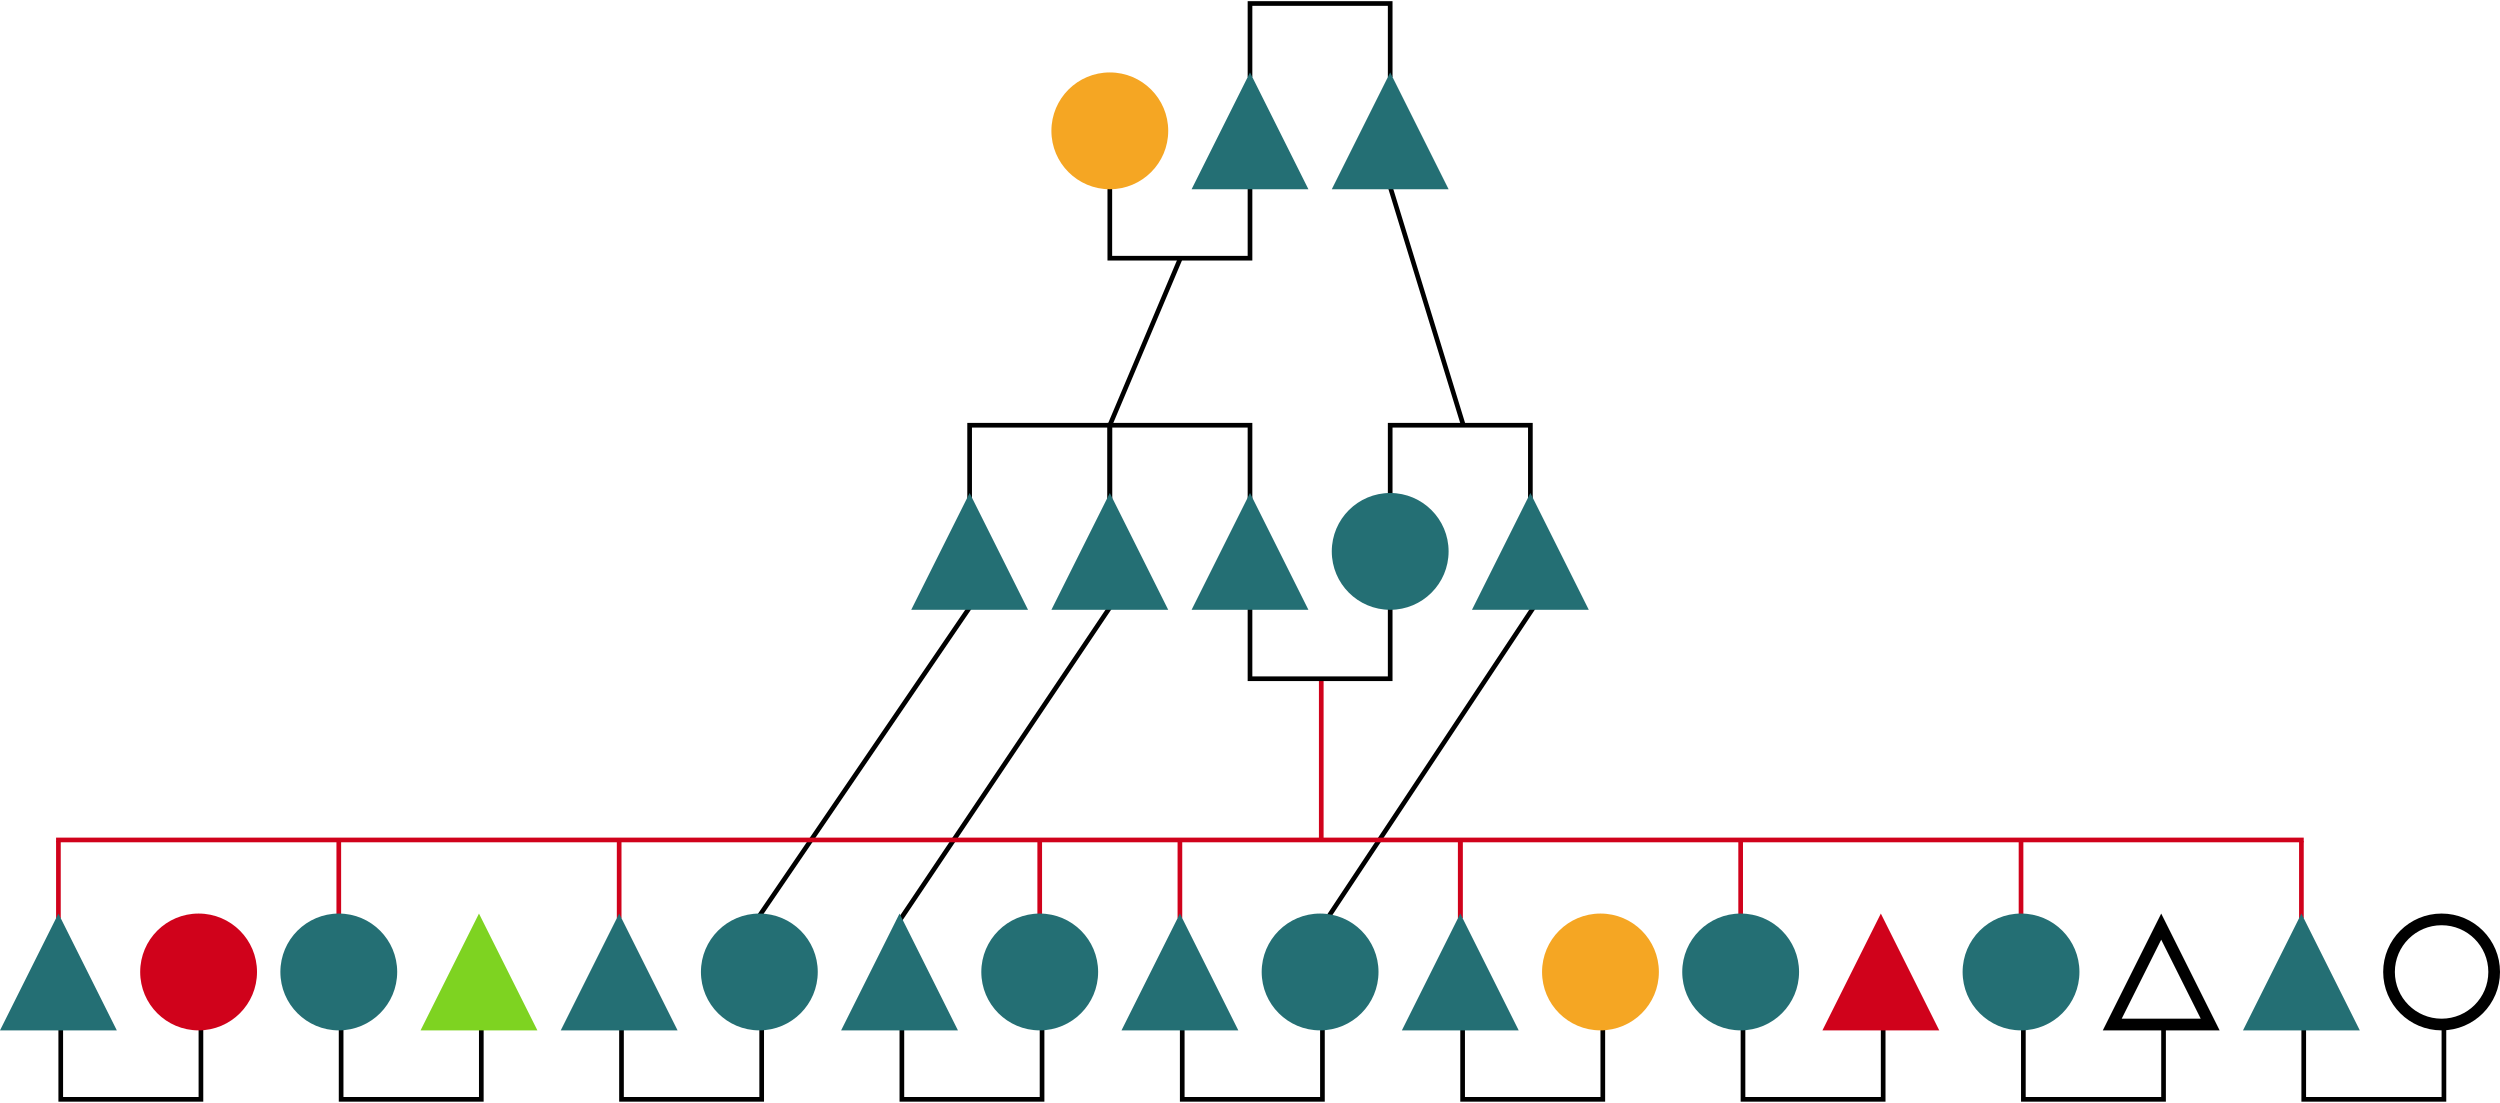
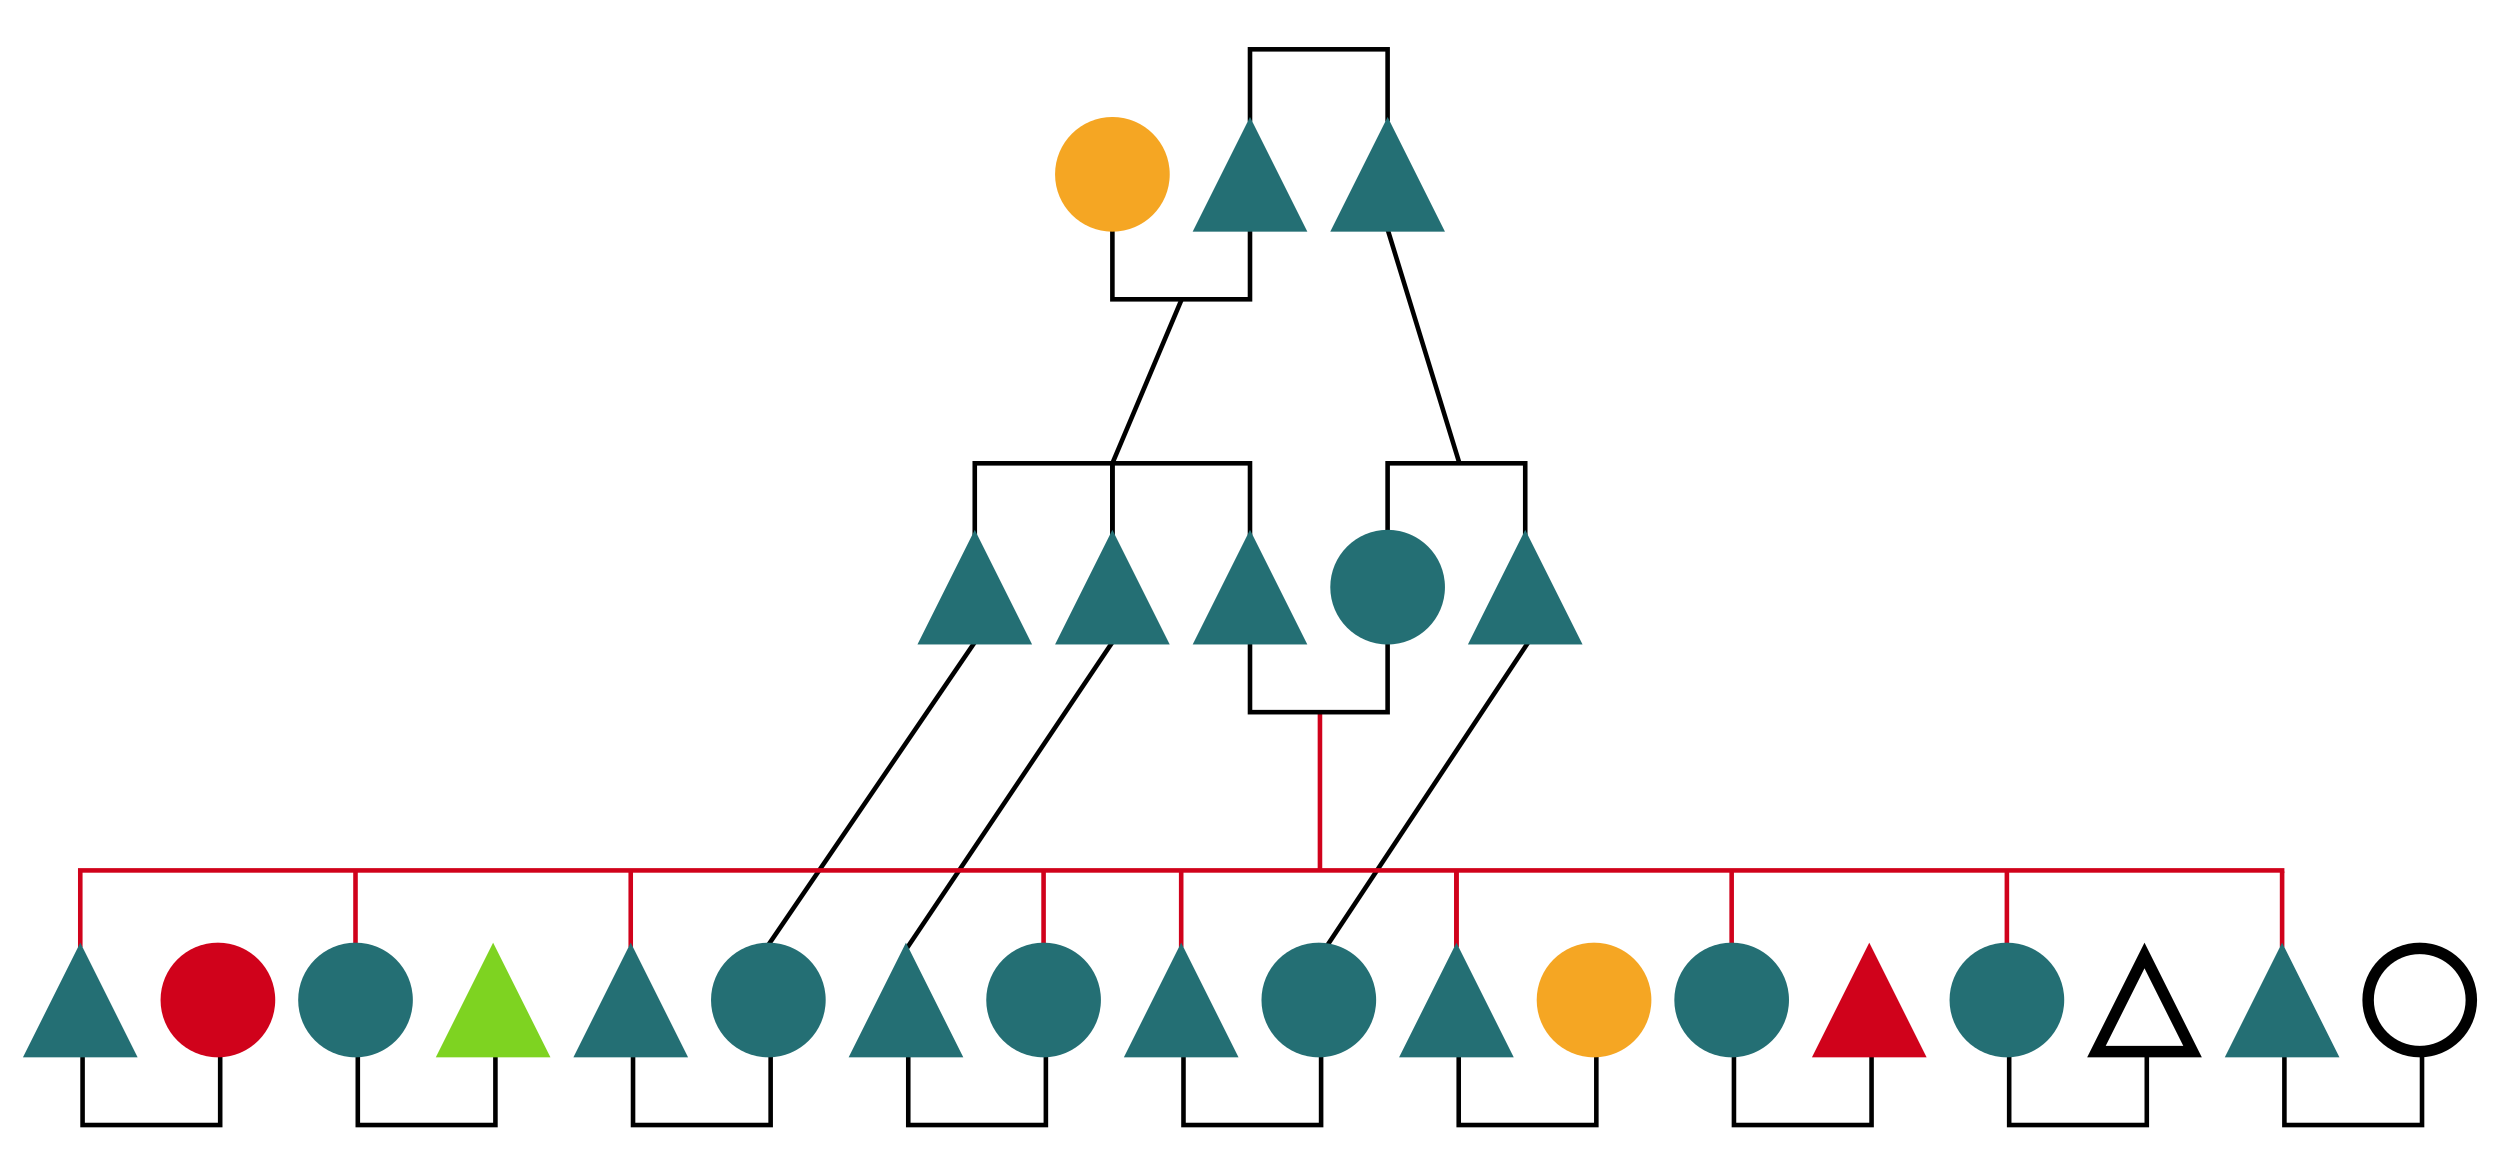
- <svg xmlns="http://www.w3.org/2000/svg" width="1070px" height="472px" viewBox="0 0 1070 472" version="1.1">
+ <svg xmlns="http://www.w3.org/2000/svg" width="1090px" height="512px" viewBox="0 0 1090 512" version="1.1">
  <defs />
  <g id="Page-1" stroke="none" stroke-width="1" fill="none" fill-rule="evenodd">
-     <path d="M325,392 L415,260" id="Line-6" stroke="#000000" stroke-width="2" stroke-linecap="square" />
-     <path d="M385,394 L475,260" id="Line-7" stroke="#000000" stroke-width="2" stroke-linecap="square" />
-     <path d="M566.5,395.5 L657,259" id="Line-8" stroke="#000000" stroke-width="2" stroke-linecap="square" />
-     <path d="M25,361 L25,392" id="Line-3" stroke="#D0021B" stroke-width="2" stroke-linecap="square" />
-     <path d="M145,361 L145,392" id="Line-3" stroke="#D0021B" stroke-width="2" stroke-linecap="square" />
-     <path d="M265,361 L265,392" id="Line-3" stroke="#D0021B" stroke-width="2" stroke-linecap="square" />
-     <path d="M445,361 L445,392" id="Line-3" stroke="#D0021B" stroke-width="2" stroke-linecap="square" />
-     <path d="M505,361 L505,392" id="Line-3" stroke="#D0021B" stroke-width="2" stroke-linecap="square" />
-     <path d="M625,361 L625,392" id="Line-3" stroke="#D0021B" stroke-width="2" stroke-linecap="square" />
-     <path d="M625,361 L625,392" id="Line-3" stroke="#D0021B" stroke-width="2" stroke-linecap="square" />
-     <path d="M745,361 L745,392" id="Line-3" stroke="#D0021B" stroke-width="2" stroke-linecap="square" />
-     <path d="M865,361 L865,392" id="Line-3" stroke="#D0021B" stroke-width="2" stroke-linecap="square" />
-     <path d="M985,361 L985,392" id="Line-3" stroke="#D0021B" stroke-width="2" stroke-linecap="square" />
-     <polyline id="Line" stroke="#000000" stroke-width="2" stroke-linecap="square" points="535 32.004 535 1.5 595 1.5 595 32.004" />
-     <polyline id="Line" stroke="#000000" stroke-width="2" stroke-linecap="square" transform="translate(505, 95.25205) rotate(-180) translate(-505, -95.25205) " points="475 110.504 475 80 535 80 535 110.504" />
-     <path d="M985,359.5 L25,359.5" id="Line-4" stroke="#D0021B" stroke-width="2" stroke-linecap="square" />
-     <path d="M565.5,292 L565.5,358.5" id="Line-5" stroke="#D0021B" stroke-width="2" stroke-linecap="square" />
-     <polyline id="Line" stroke="#000000" stroke-width="2" stroke-linecap="square" transform="translate(565, 275.252) rotate(-180) translate(-565, -275.252) " points="535 290.504 535 260 595 260 595 290.504" />
-     <polyline id="Line" stroke="#000000" stroke-width="2" stroke-linecap="square" transform="translate(56, 455.252) rotate(-180) translate(-56, -455.252) " points="26 470.504 26 440 86 440 86 470.504" />
-     <polyline id="Line" stroke="#000000" stroke-width="2" stroke-linecap="square" transform="translate(176, 455.252) rotate(-180) translate(-176, -455.252) " points="146 470.504 146 440 206 440 206 470.504" />
-     <polyline id="Line" stroke="#000000" stroke-width="2" stroke-linecap="square" transform="translate(296, 455.252) rotate(-180) translate(-296, -455.252) " points="266 470.504 266 440 326 440 326 470.504" />
-     <polyline id="Line" stroke="#000000" stroke-width="2" stroke-linecap="square" transform="translate(416, 455.252) rotate(-180) translate(-416, -455.252) " points="386 470.504 386 440 446 440 446 470.504" />
-     <polyline id="Line" stroke="#000000" stroke-width="2" stroke-linecap="square" transform="translate(536, 455.252) rotate(-180) translate(-536, -455.252) " points="506 470.504 506 440 566 440 566 470.504" />
-     <polyline id="Line" stroke="#000000" stroke-width="2" stroke-linecap="square" transform="translate(656, 455.252) rotate(-180) translate(-656, -455.252) " points="626 470.504 626 440 686 440 686 470.504" />
-     <polyline id="Line" stroke="#000000" stroke-width="2" stroke-linecap="square" transform="translate(776, 455.252) rotate(-180) translate(-776, -455.252) " points="746 470.504 746 440 806 440 806 470.504" />
-     <polyline id="Line" stroke="#000000" stroke-width="2" stroke-linecap="square" transform="translate(896, 455.252) rotate(-180) translate(-896, -455.252) " points="866 470.504 866 440 926 440 926 470.504" />
-     <polyline id="Line" stroke="#000000" stroke-width="2" stroke-linecap="square" transform="translate(1016, 455.252) rotate(-180) translate(-1016, -455.252) " points="986 470.504 986 440 1046 440 1046 470.504" />
-     <polyline id="Line" stroke="#000000" stroke-width="2" stroke-linecap="square" points="595 212.504 595 182 655 182 655 212.504" />
-     <path d="M505,111 L475,182" id="Line-2" stroke="#000000" stroke-width="2" stroke-linecap="square" />
-     <path d="M595,80 L626,181" id="Line-2" stroke="#000000" stroke-width="2" stroke-linecap="square" />
-     <g id="Group" transform="translate(415, 182)" stroke="#000000" stroke-linecap="square" stroke-width="2">
+     <path d="M335,412 L425,280" id="Line-6" stroke="#000000" stroke-width="2" stroke-linecap="square" />
+     <path d="M395,414 L485,280" id="Line-7" stroke="#000000" stroke-width="2" stroke-linecap="square" />
+     <path d="M576.5,415.5 L667,279" id="Line-8" stroke="#000000" stroke-width="2" stroke-linecap="square" />
+     <path d="M35,381 L35,412" id="Line-3" stroke="#D0021B" stroke-width="2" stroke-linecap="square" />
+     <path d="M155,381 L155,412" id="Line-3" stroke="#D0021B" stroke-width="2" stroke-linecap="square" />
+     <path d="M275,381 L275,412" id="Line-3" stroke="#D0021B" stroke-width="2" stroke-linecap="square" />
+     <path d="M455,381 L455,412" id="Line-3" stroke="#D0021B" stroke-width="2" stroke-linecap="square" />
+     <path d="M515,381 L515,412" id="Line-3" stroke="#D0021B" stroke-width="2" stroke-linecap="square" />
+     <path d="M635,381 L635,412" id="Line-3" stroke="#D0021B" stroke-width="2" stroke-linecap="square" />
+     <path d="M635,381 L635,412" id="Line-3" stroke="#D0021B" stroke-width="2" stroke-linecap="square" />
+     <path d="M755,381 L755,412" id="Line-3" stroke="#D0021B" stroke-width="2" stroke-linecap="square" />
+     <path d="M875,381 L875,412" id="Line-3" stroke="#D0021B" stroke-width="2" stroke-linecap="square" />
+     <path d="M995,381 L995,412" id="Line-3" stroke="#D0021B" stroke-width="2" stroke-linecap="square" />
+     <polyline id="Line" stroke="#000000" stroke-width="2" stroke-linecap="square" points="545 52.004 545 21.5 605 21.5 605 52.004" />
+     <polyline id="Line" stroke="#000000" stroke-width="2" stroke-linecap="square" transform="translate(515, 115.252) rotate(-180) translate(-515, -115.252) " points="485 130.504 485 100 545 100 545 130.504" />
+     <path d="M995,379.5 L35,379.5" id="Line-4" stroke="#D0021B" stroke-width="2" stroke-linecap="square" />
+     <path d="M575.5,312 L575.5,378.5" id="Line-5" stroke="#D0021B" stroke-width="2" stroke-linecap="square" />
+     <polyline id="Line" stroke="#000000" stroke-width="2" stroke-linecap="square" transform="translate(575, 295.252) rotate(-180) translate(-575, -295.252) " points="545 310.504 545 280 605 280 605 310.504" />
+     <polyline id="Line" stroke="#000000" stroke-width="2" stroke-linecap="square" transform="translate(66, 475.252) rotate(-180) translate(-66, -475.252) " points="36 490.504 36 460 96 460 96 490.504" />
+     <polyline id="Line" stroke="#000000" stroke-width="2" stroke-linecap="square" transform="translate(186, 475.252) rotate(-180) translate(-186, -475.252) " points="156 490.504 156 460 216 460 216 490.504" />
+     <polyline id="Line" stroke="#000000" stroke-width="2" stroke-linecap="square" transform="translate(306, 475.252) rotate(-180) translate(-306, -475.252) " points="276 490.504 276 460 336 460 336 490.504" />
+     <polyline id="Line" stroke="#000000" stroke-width="2" stroke-linecap="square" transform="translate(426, 475.252) rotate(-180) translate(-426, -475.252) " points="396 490.504 396 460 456 460 456 490.504" />
+     <polyline id="Line" stroke="#000000" stroke-width="2" stroke-linecap="square" transform="translate(546, 475.252) rotate(-180) translate(-546, -475.252) " points="516 490.504 516 460 576 460 576 490.504" />
+     <polyline id="Line" stroke="#000000" stroke-width="2" stroke-linecap="square" transform="translate(666, 475.252) rotate(-180) translate(-666, -475.252) " points="636 490.504 636 460 696 460 696 490.504" />
+     <polyline id="Line" stroke="#000000" stroke-width="2" stroke-linecap="square" transform="translate(786, 475.252) rotate(-180) translate(-786, -475.252) " points="756 490.504 756 460 816 460 816 490.504" />
+     <polyline id="Line" stroke="#000000" stroke-width="2" stroke-linecap="square" transform="translate(906, 475.252) rotate(-180) translate(-906, -475.252) " points="876 490.504 876 460 936 460 936 490.504" />
+     <polyline id="Line" stroke="#000000" stroke-width="2" stroke-linecap="square" transform="translate(1026, 475.252) rotate(-180) translate(-1026, -475.252) " points="996 490.504 996 460 1056 460 1056 490.504" />
+     <polyline id="Line" stroke="#000000" stroke-width="2" stroke-linecap="square" points="605 232.504 605 202 665 202 665 232.504" />
+     <path d="M515,131 L485,202" id="Line-2" stroke="#000000" stroke-width="2" stroke-linecap="square" />
+     <path d="M605,100 L636,201" id="Line-2" stroke="#000000" stroke-width="2" stroke-linecap="square" />
+     <g id="Group" transform="translate(425, 202)" stroke="#000000" stroke-linecap="square" stroke-width="2">
      <polyline id="Line" points="1.63109569e-15 30.504 0 0 60 0 60 30.504" />
      <polyline id="Line" points="60 30.504 60 0 120 0 120 30.504" />
    </g>
-     <circle id="Oval" fill="#F5A623" cx="475" cy="56" r="25" />
-     <circle id="Oval" fill="#246F74" cx="595" cy="236" r="25" />
-     <circle id="Oval-Copy" fill="#246F74" cx="145" cy="416" r="25" />
-     <circle id="Oval-Copy-2" fill="#246F74" cx="325" cy="416" r="25" />
-     <circle id="Oval-Copy-3" fill="#246F74" cx="445" cy="416" r="25" />
-     <circle id="Oval-Copy-4" fill="#246F74" cx="565" cy="416" r="25" />
-     <circle id="Oval-Copy-6" fill="#246F74" cx="745" cy="416" r="25" />
-     <circle id="Oval-Copy-7" fill="#246F74" cx="865" cy="416" r="25" />
-     <circle id="Oval-Copy-8" stroke="#000000" stroke-width="5" cx="1045" cy="416" r="22.5" />
-     <circle id="Oval-Copy-5" fill="#F5A623" cx="685" cy="416" r="25" />
-     <circle id="Oval-Copy-9" fill="#D0021B" cx="85" cy="416" r="25" />
-     <polygon id="Triangle" fill="#246F74" points="535 31 560 81 510 81" />
-     <polygon id="Triangle" fill="#246F74" points="415 211 440 261 390 261" />
-     <polygon id="Triangle" fill="#246F74" points="265 391 290 441 240 441" />
-     <polygon id="Triangle-Copy-8" fill="#7ED321" points="205 391 230 441 180 441" />
-     <polygon id="Triangle-Copy" fill="#246F74" points="25 391 50 441 0 441" />
-     <polygon id="Triangle-Copy-2" fill="#246F74" points="385 391 410 441 360 441" />
-     <polygon id="Triangle-Copy-3" fill="#246F74" points="625 391 650 441 600 441" />
-     <polygon id="Triangle-Copy-6" fill="#D0021B" points="805 391 830 441 780 441" />
-     <path d="M925,396.59 L904.045,438.5 L945.955,438.5 L925,396.59 Z" id="Triangle-Copy-7" stroke="#000000" stroke-width="5" />
-     <polygon id="Triangle-Copy-4" fill="#246F74" points="505 391 530 441 480 441" />
-     <polygon id="Triangle-Copy-5" fill="#246F74" points="985 391 1010 441 960 441" />
-     <polygon id="Triangle" fill="#246F74" points="475 211 500 261 450 261" />
-     <polygon id="Triangle" fill="#246F74" points="535 211 560 261 510 261" />
-     <polygon id="Triangle" fill="#246F74" points="655 211 680 261 630 261" />
-     <polygon id="Triangle" fill="#246F74" points="595 31 620 81 570 81" />
+     <circle id="Oval" fill="#F5A623" cx="485" cy="76" r="25" />
+     <circle id="Oval" fill="#246F74" cx="605" cy="256" r="25" />
+     <circle id="Oval-Copy" fill="#246F74" cx="155" cy="436" r="25" />
+     <circle id="Oval-Copy-2" fill="#246F74" cx="335" cy="436" r="25" />
+     <circle id="Oval-Copy-3" fill="#246F74" cx="455" cy="436" r="25" />
+     <circle id="Oval-Copy-4" fill="#246F74" cx="575" cy="436" r="25" />
+     <circle id="Oval-Copy-6" fill="#246F74" cx="755" cy="436" r="25" />
+     <circle id="Oval-Copy-7" fill="#246F74" cx="875" cy="436" r="25" />
+     <circle id="Oval-Copy-8" stroke="#000000" stroke-width="5" cx="1055" cy="436" r="22.5" />
+     <circle id="Oval-Copy-5" fill="#F5A623" cx="695" cy="436" r="25" />
+     <circle id="Oval-Copy-9" fill="#D0021B" cx="95" cy="436" r="25" />
+     <polygon id="Triangle" fill="#246F74" points="545 51 570 101 520 101" />
+     <polygon id="Triangle" fill="#246F74" points="425 231 450 281 400 281" />
+     <polygon id="Triangle" fill="#246F74" points="275 411 300 461 250 461" />
+     <polygon id="Triangle-Copy-8" fill="#7ED321" points="215 411 240 461 190 461" />
+     <polygon id="Triangle-Copy" fill="#246F74" points="35 411 60 461 10 461" />
+     <polygon id="Triangle-Copy-2" fill="#246F74" points="395 411 420 461 370 461" />
+     <polygon id="Triangle-Copy-3" fill="#246F74" points="635 411 660 461 610 461" />
+     <polygon id="Triangle-Copy-6" fill="#D0021B" points="815 411 840 461 790 461" />
+     <path d="M935,416.59 L914.045,458.5 L955.955,458.5 L935,416.59 Z" id="Triangle-Copy-7" stroke="#000000" stroke-width="5" />
+     <polygon id="Triangle-Copy-4" fill="#246F74" points="515 411 540 461 490 461" />
+     <polygon id="Triangle-Copy-5" fill="#246F74" points="995 411 1020 461 970 461" />
+     <polygon id="Triangle" fill="#246F74" points="485 231 510 281 460 281" />
+     <polygon id="Triangle" fill="#246F74" points="545 231 570 281 520 281" />
+     <polygon id="Triangle" fill="#246F74" points="665 231 690 281 640 281" />
+     <polygon id="Triangle" fill="#246F74" points="605 51 630 101 580 101" />
  </g>
</svg>
